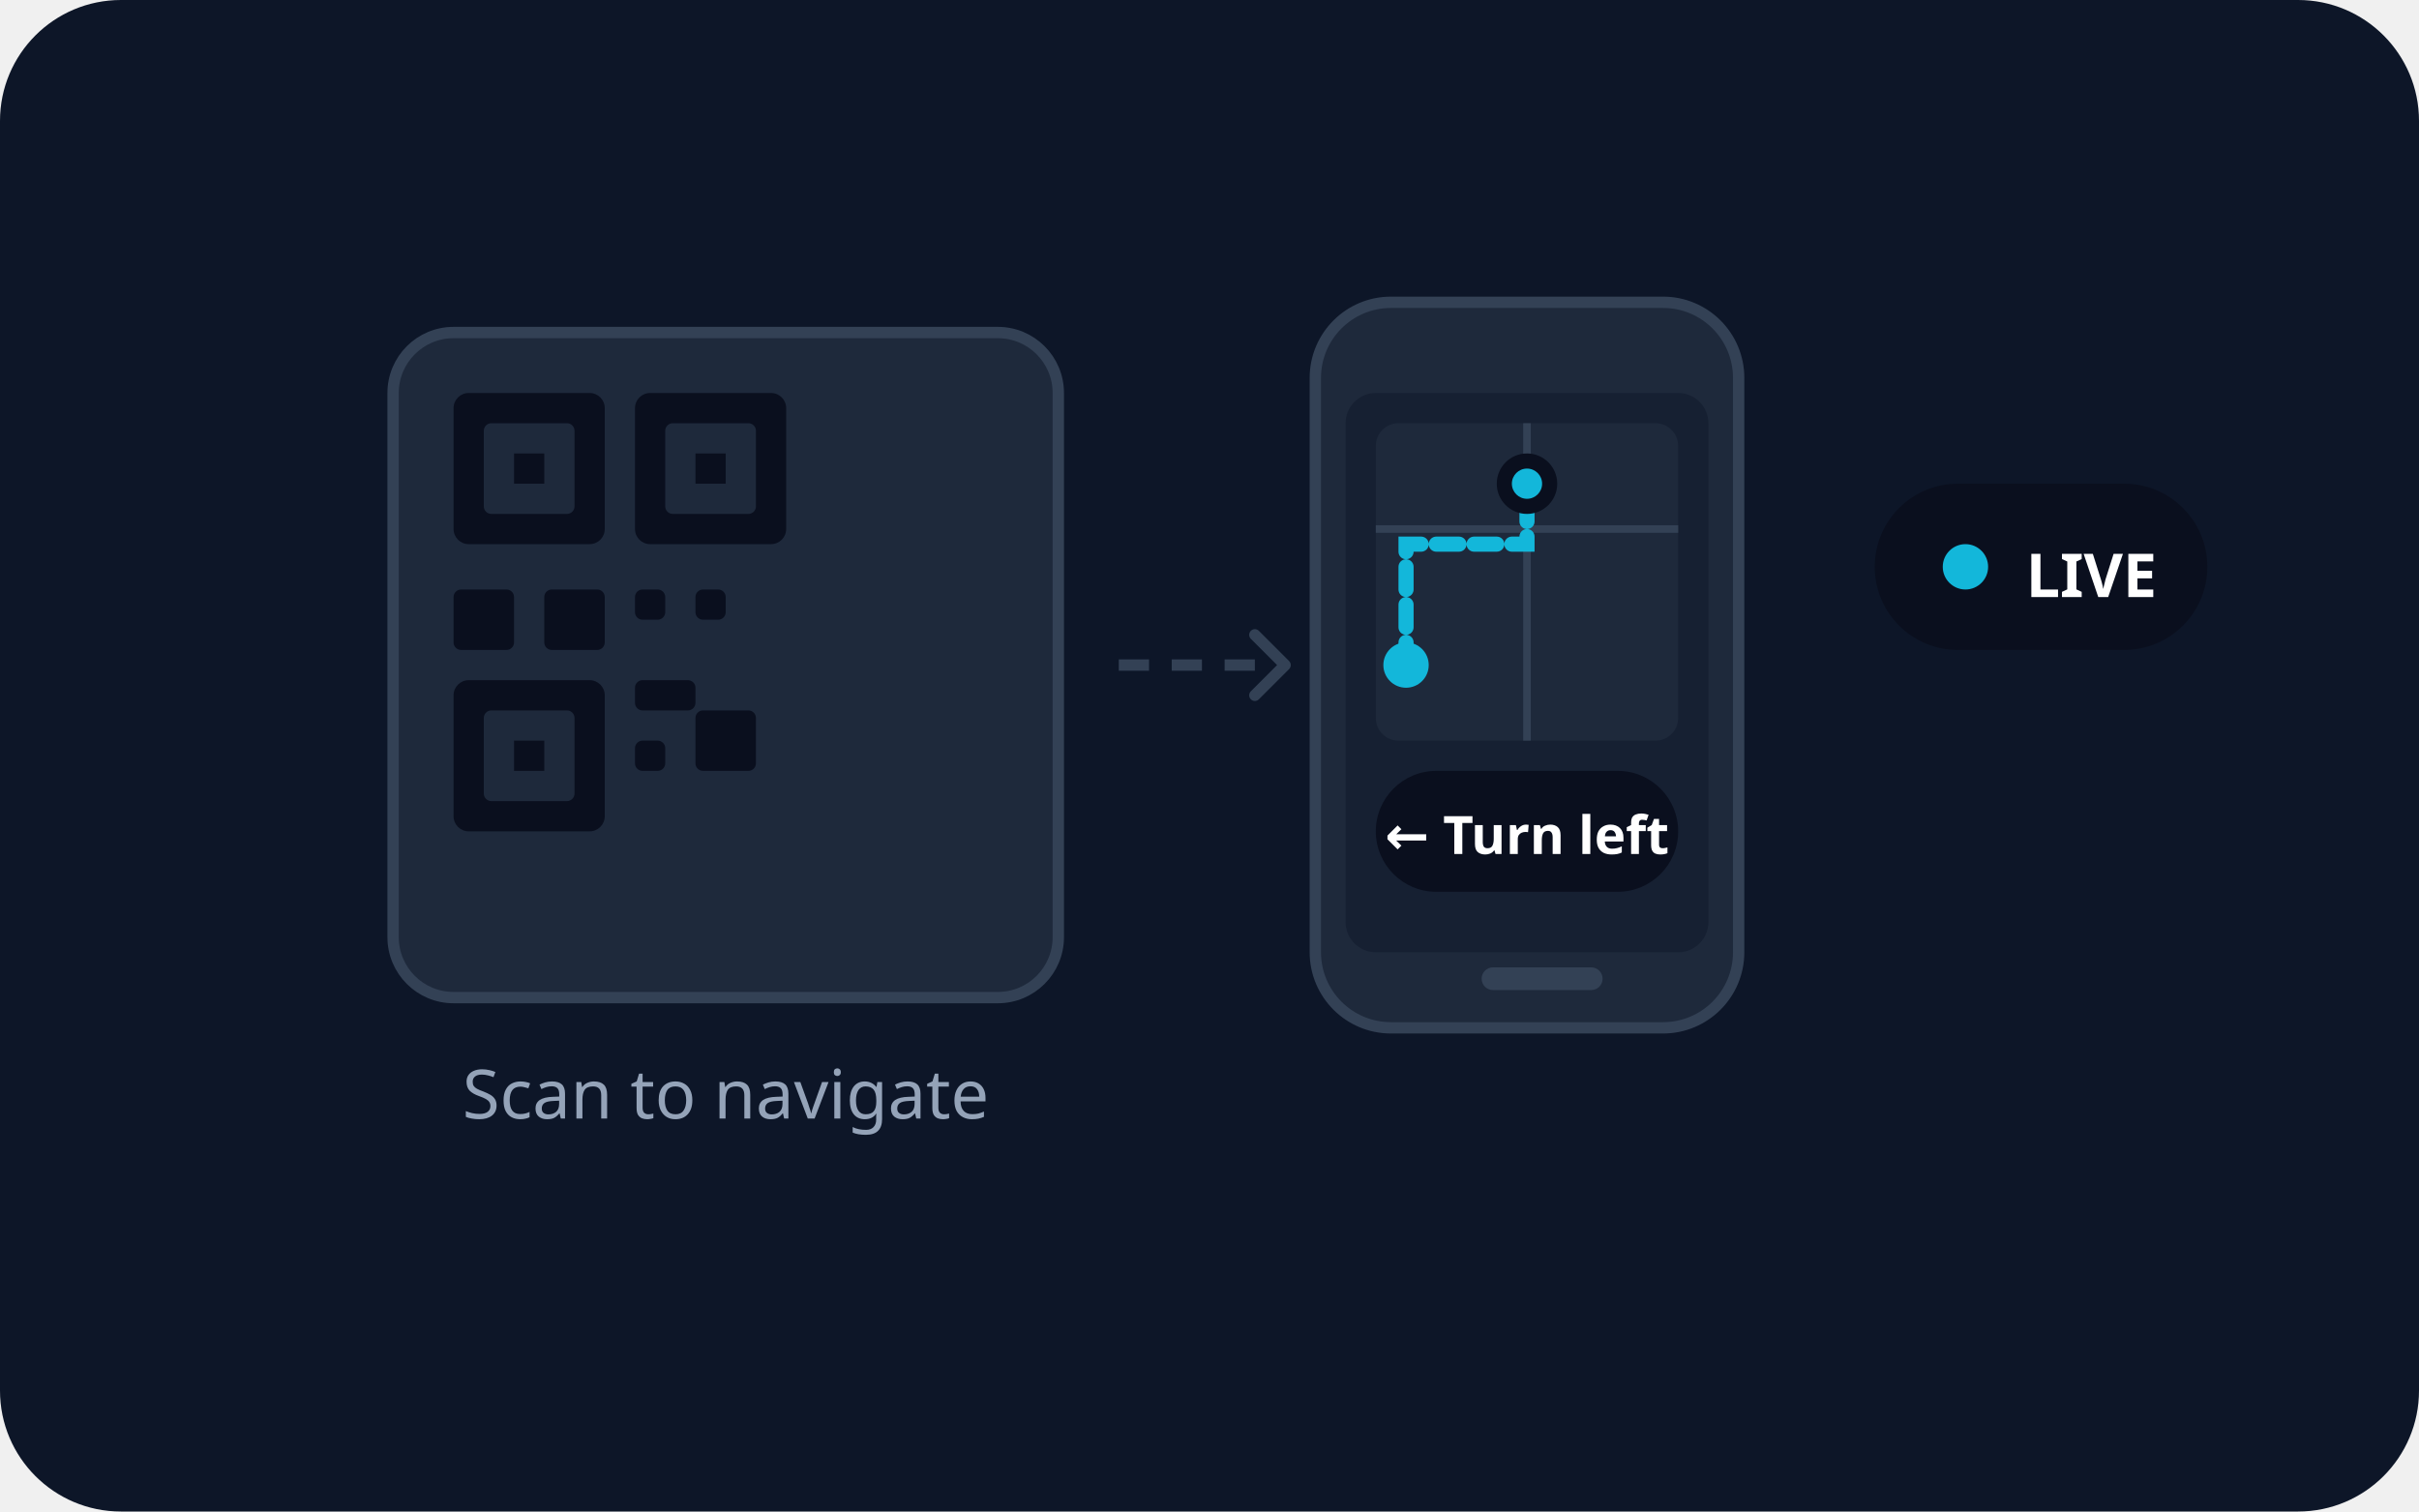
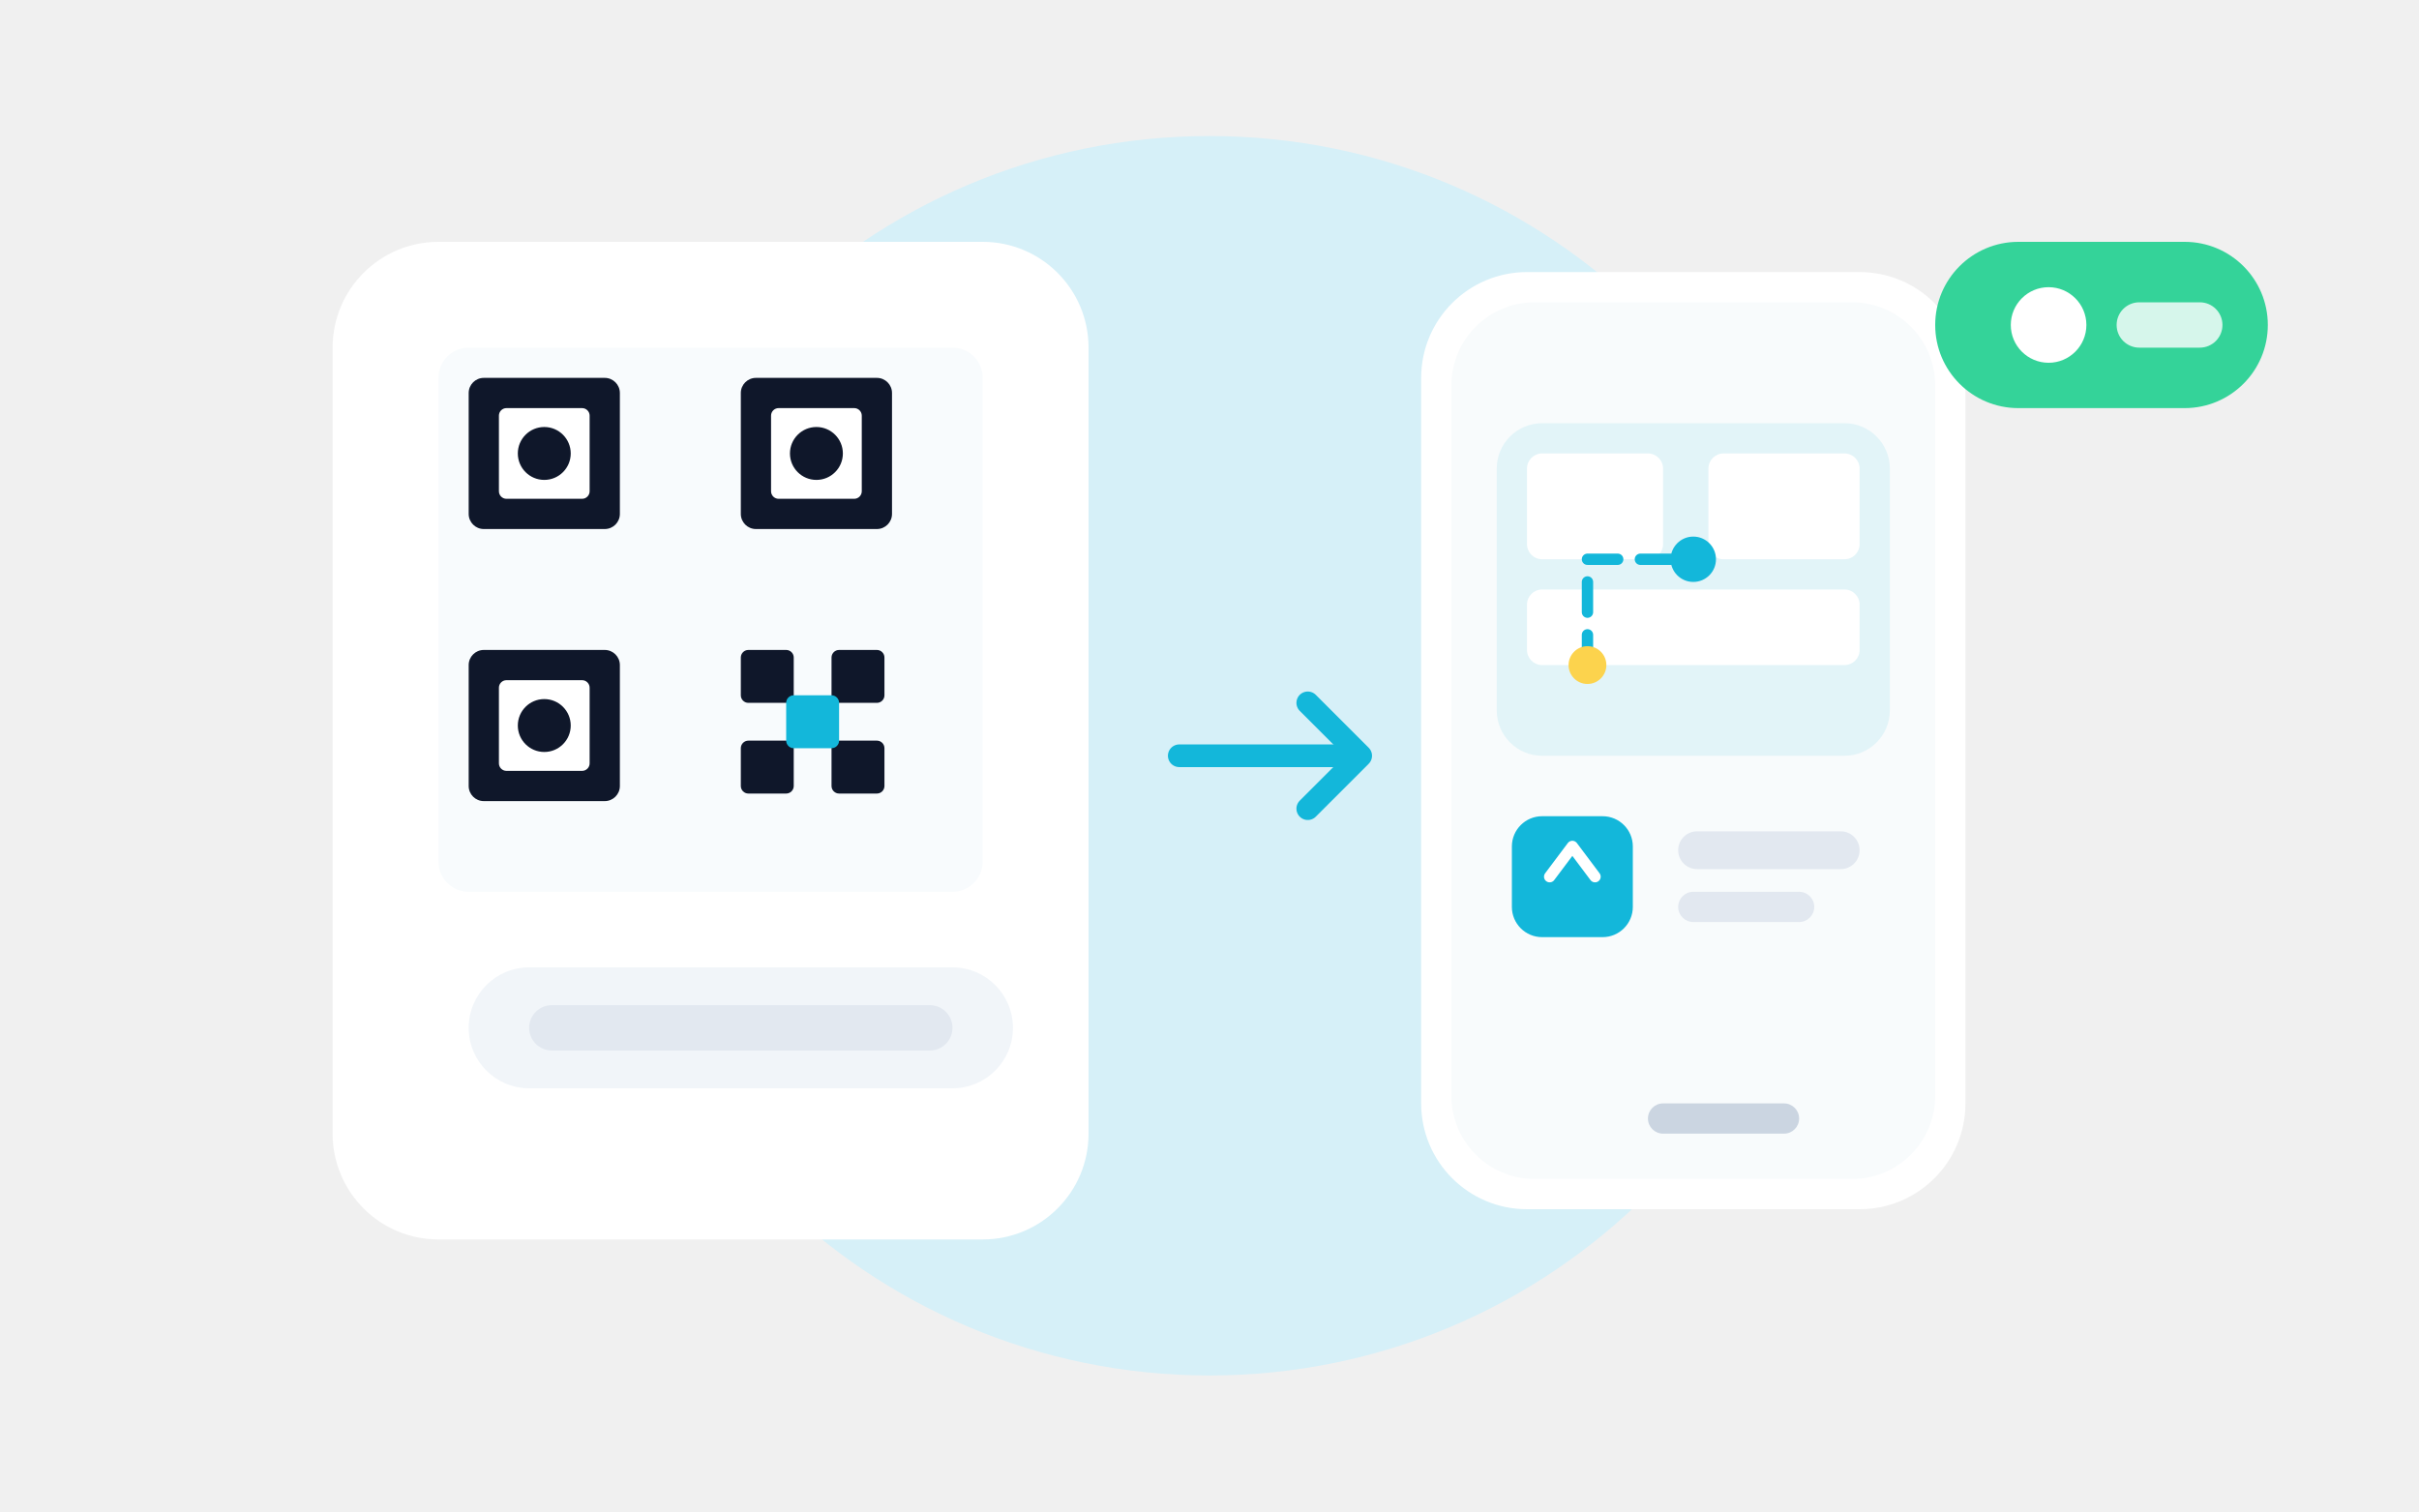
- <svg xmlns="http://www.w3.org/2000/svg" width="320" height="200" viewBox="0 0 320 200" fill="none">
-   <rect width="320" height="200" rx="16" fill="#0D1628" />
-   <rect x="52" y="44" width="88" height="88" rx="8" fill="#1E293B" stroke="#334155" stroke-width="1.5" />
-   <rect x="60" y="52" width="20" height="20" rx="2" fill="#0A0F1E" />
-   <rect x="64" y="56" width="12" height="12" rx="1" fill="#1E293B" />
-   <rect x="68" y="60" width="4" height="4" fill="#0A0F1E" />
-   <rect x="60" y="78" width="8" height="8" rx="1" fill="#0A0F1E" />
-   <rect x="72" y="78" width="8" height="8" rx="1" fill="#0A0F1E" />
-   <rect x="84" y="52" width="20" height="20" rx="2" fill="#0A0F1E" />
-   <rect x="88" y="56" width="12" height="12" rx="1" fill="#1E293B" />
-   <rect x="92" y="60" width="4" height="4" fill="#0A0F1E" />
-   <rect x="84" y="78" width="4" height="4" rx="1" fill="#0A0F1E" />
-   <rect x="92" y="78" width="4" height="4" rx="1" fill="#0A0F1E" />
-   <rect x="60" y="90" width="20" height="20" rx="2" fill="#0A0F1E" />
-   <rect x="64" y="94" width="12" height="12" rx="1" fill="#1E293B" />
-   <rect x="68" y="98" width="4" height="4" fill="#0A0F1E" />
-   <rect x="84" y="90" width="8" height="4" rx="1" fill="#0A0F1E" />
-   <rect x="84" y="98" width="4" height="4" rx="1" fill="#0A0F1E" />
-   <rect x="92" y="94" width="8" height="8" rx="1" fill="#0A0F1E" />
-   <text x="96" y="148" font-family="system-ui,sans-serif" font-size="9" fill="#94A3B8" text-anchor="middle">Scan to navigate</text>
-   <path d="M148 88 L170 88" stroke="#334155" stroke-width="1.5" stroke-dasharray="4,3" />
-   <path d="M166 84 L170 88 L166 92" stroke="#334155" stroke-width="1.5" stroke-linecap="round" stroke-linejoin="round" fill="none" />
-   <rect x="174" y="40" width="56" height="96" rx="10" fill="#1E293B" stroke="#334155" stroke-width="1.5" />
-   <rect x="178" y="52" width="48" height="74" rx="4" fill="#162032" />
-   <rect x="182" y="56" width="40" height="42" rx="3" fill="#1E293B" />
-   <line x1="182" y1="70" x2="222" y2="70" stroke="#334155" stroke-width="1" />
-   <line x1="202" y1="56" x2="202" y2="98" stroke="#334155" stroke-width="1" />
-   <path d="M186 88 L186 72 L202 72 L202 64" stroke="#13B7DA" stroke-width="2" stroke-dasharray="3,2" fill="none" stroke-linecap="round" />
-   <circle cx="186" cy="88" r="3" fill="#13B7DA" />
-   <circle cx="202" cy="64" r="4" fill="#0A0F1E" />
-   <circle cx="202" cy="64" r="2" fill="#13B7DA" />
-   <rect x="182" y="102" width="40" height="16" rx="8" fill="#0A0F1E" />
-   <text x="202" y="113" font-family="system-ui,sans-serif" font-size="7" fill="white" text-anchor="middle" font-weight="600">← Turn left</text>
-   <rect x="196" y="128" width="16" height="3" rx="1.5" fill="#334155" />
-   <rect x="248" y="64" width="44" height="22" rx="11" fill="#0A0F1E" />
-   <circle cx="260" cy="75" r="3" fill="#13B7DA" />
-   <text x="268" y="79" font-family="system-ui,sans-serif" font-size="8" fill="white" font-weight="600">LIVE</text>
+ <svg xmlns="http://www.w3.org/2000/svg" viewBox="0 0 320 200" fill="none">
+   <circle cx="160" cy="100" r="82" fill="#D6F0F8" />
+   <rect x="44" y="32" width="100" height="132" rx="14" fill="white" />
+   <rect x="58" y="46" width="72" height="72" rx="4" fill="#F8FBFD" />
+   <rect x="62" y="50" width="20" height="20" rx="2" fill="#0F172A" />
+   <rect x="66" y="54" width="12" height="12" rx="1" fill="white" />
+   <circle cx="72" cy="60" r="3.5" fill="#0F172A" />
+   <rect x="98" y="50" width="20" height="20" rx="2" fill="#0F172A" />
+   <rect x="102" y="54" width="12" height="12" rx="1" fill="white" />
+   <circle cx="108" cy="60" r="3.5" fill="#0F172A" />
+   <rect x="62" y="86" width="20" height="20" rx="2" fill="#0F172A" />
+   <rect x="66" y="90" width="12" height="12" rx="1" fill="white" />
+   <circle cx="72" cy="96" r="3.5" fill="#0F172A" />
+   <rect x="98" y="86" width="7" height="7" rx="1" fill="#0F172A" />
+   <rect x="110" y="86" width="7" height="7" rx="1" fill="#0F172A" />
+   <rect x="98" y="98" width="7" height="7" rx="1" fill="#0F172A" />
+   <rect x="110" y="98" width="7" height="7" rx="1" fill="#0F172A" />
+   <rect x="104" y="92" width="7" height="7" rx="1" fill="#13B7DA" />
+   <rect x="62" y="128" width="72" height="16" rx="8" fill="#F1F5F9" />
+   <rect x="70" y="133" width="56" height="6" rx="3" fill="#E2E8F0" />
+   <path d="M156 100 L178 100" stroke="#13B7DA" stroke-width="3" stroke-linecap="round" />
+   <path d="M173 93 L180 100 L173 107" stroke="#13B7DA" stroke-width="3" stroke-linecap="round" stroke-linejoin="round" fill="none" />
+   <rect x="188" y="36" width="72" height="124" rx="14" fill="white" />
+   <rect x="192" y="40" width="64" height="116" rx="11" fill="#F8FBFC" />
+   <rect x="198" y="56" width="52" height="44" rx="6" fill="#E2F4F8" />
+   <rect x="202" y="60" width="18" height="14" rx="2" fill="white" />
+   <rect x="226" y="60" width="20" height="14" rx="2" fill="white" />
+   <rect x="202" y="78" width="44" height="10" rx="2" fill="white" />
+   <path d="M210 88 L210 74 L224 74" stroke="#13B7DA" stroke-width="1.5" stroke-dasharray="4,3" stroke-linecap="round" stroke-linejoin="round" fill="none" />
+   <circle cx="210" cy="88" r="2.5" fill="#FCD34D" />
+   <circle cx="224" cy="74" r="3" fill="#13B7DA" />
+   <rect x="200" y="108" width="16" height="16" rx="4" fill="#13B7DA" />
+   <path d="M205 116 L208 112 L211 116" stroke="white" stroke-width="1.5" fill="none" stroke-linecap="round" stroke-linejoin="round" />
+   <rect x="222" y="110" width="24" height="5" rx="2.5" fill="#E2E8F0" />
+   <rect x="222" y="118" width="18" height="4" rx="2" fill="#E2E8F0" />
+   <rect x="218" y="146" width="20" height="4" rx="2" fill="#CBD5E1" />
+   <rect x="256" y="32" width="44" height="22" rx="11" fill="#34D399" />
+   <circle cx="271" cy="43" r="5" fill="white" />
+   <rect x="280" y="40" width="14" height="6" rx="3" fill="white" opacity="0.8" />
</svg>
